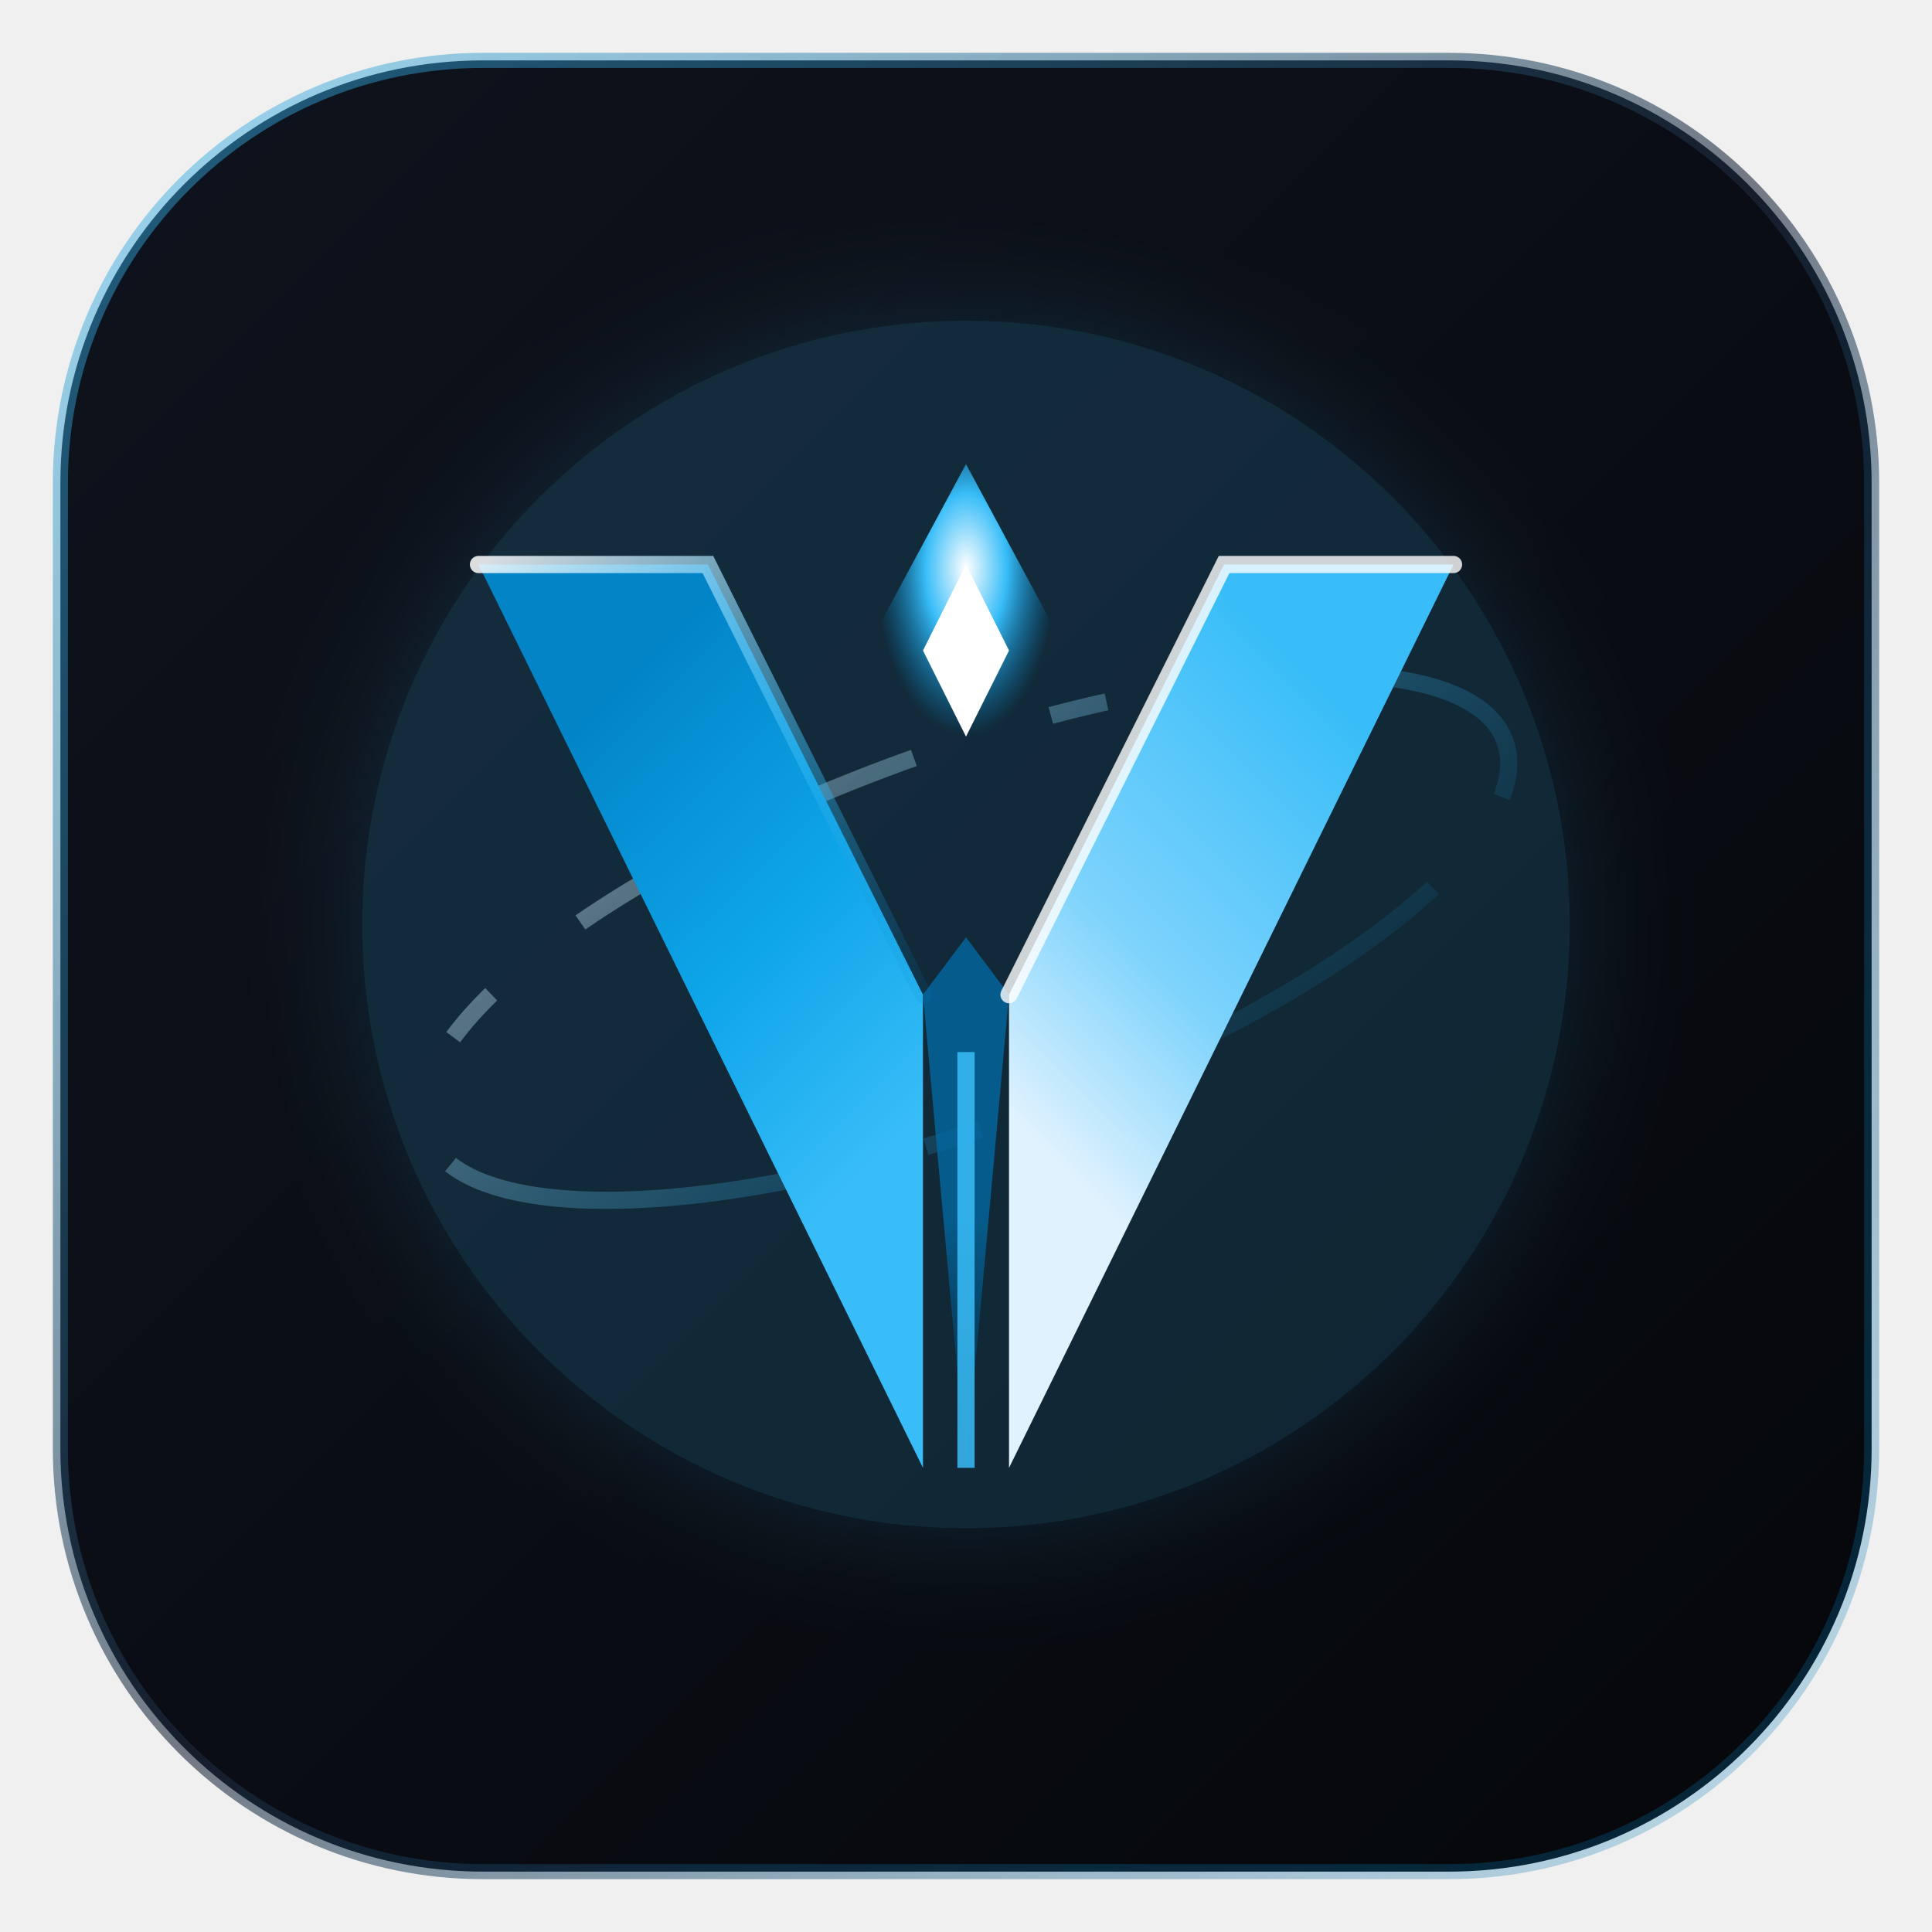
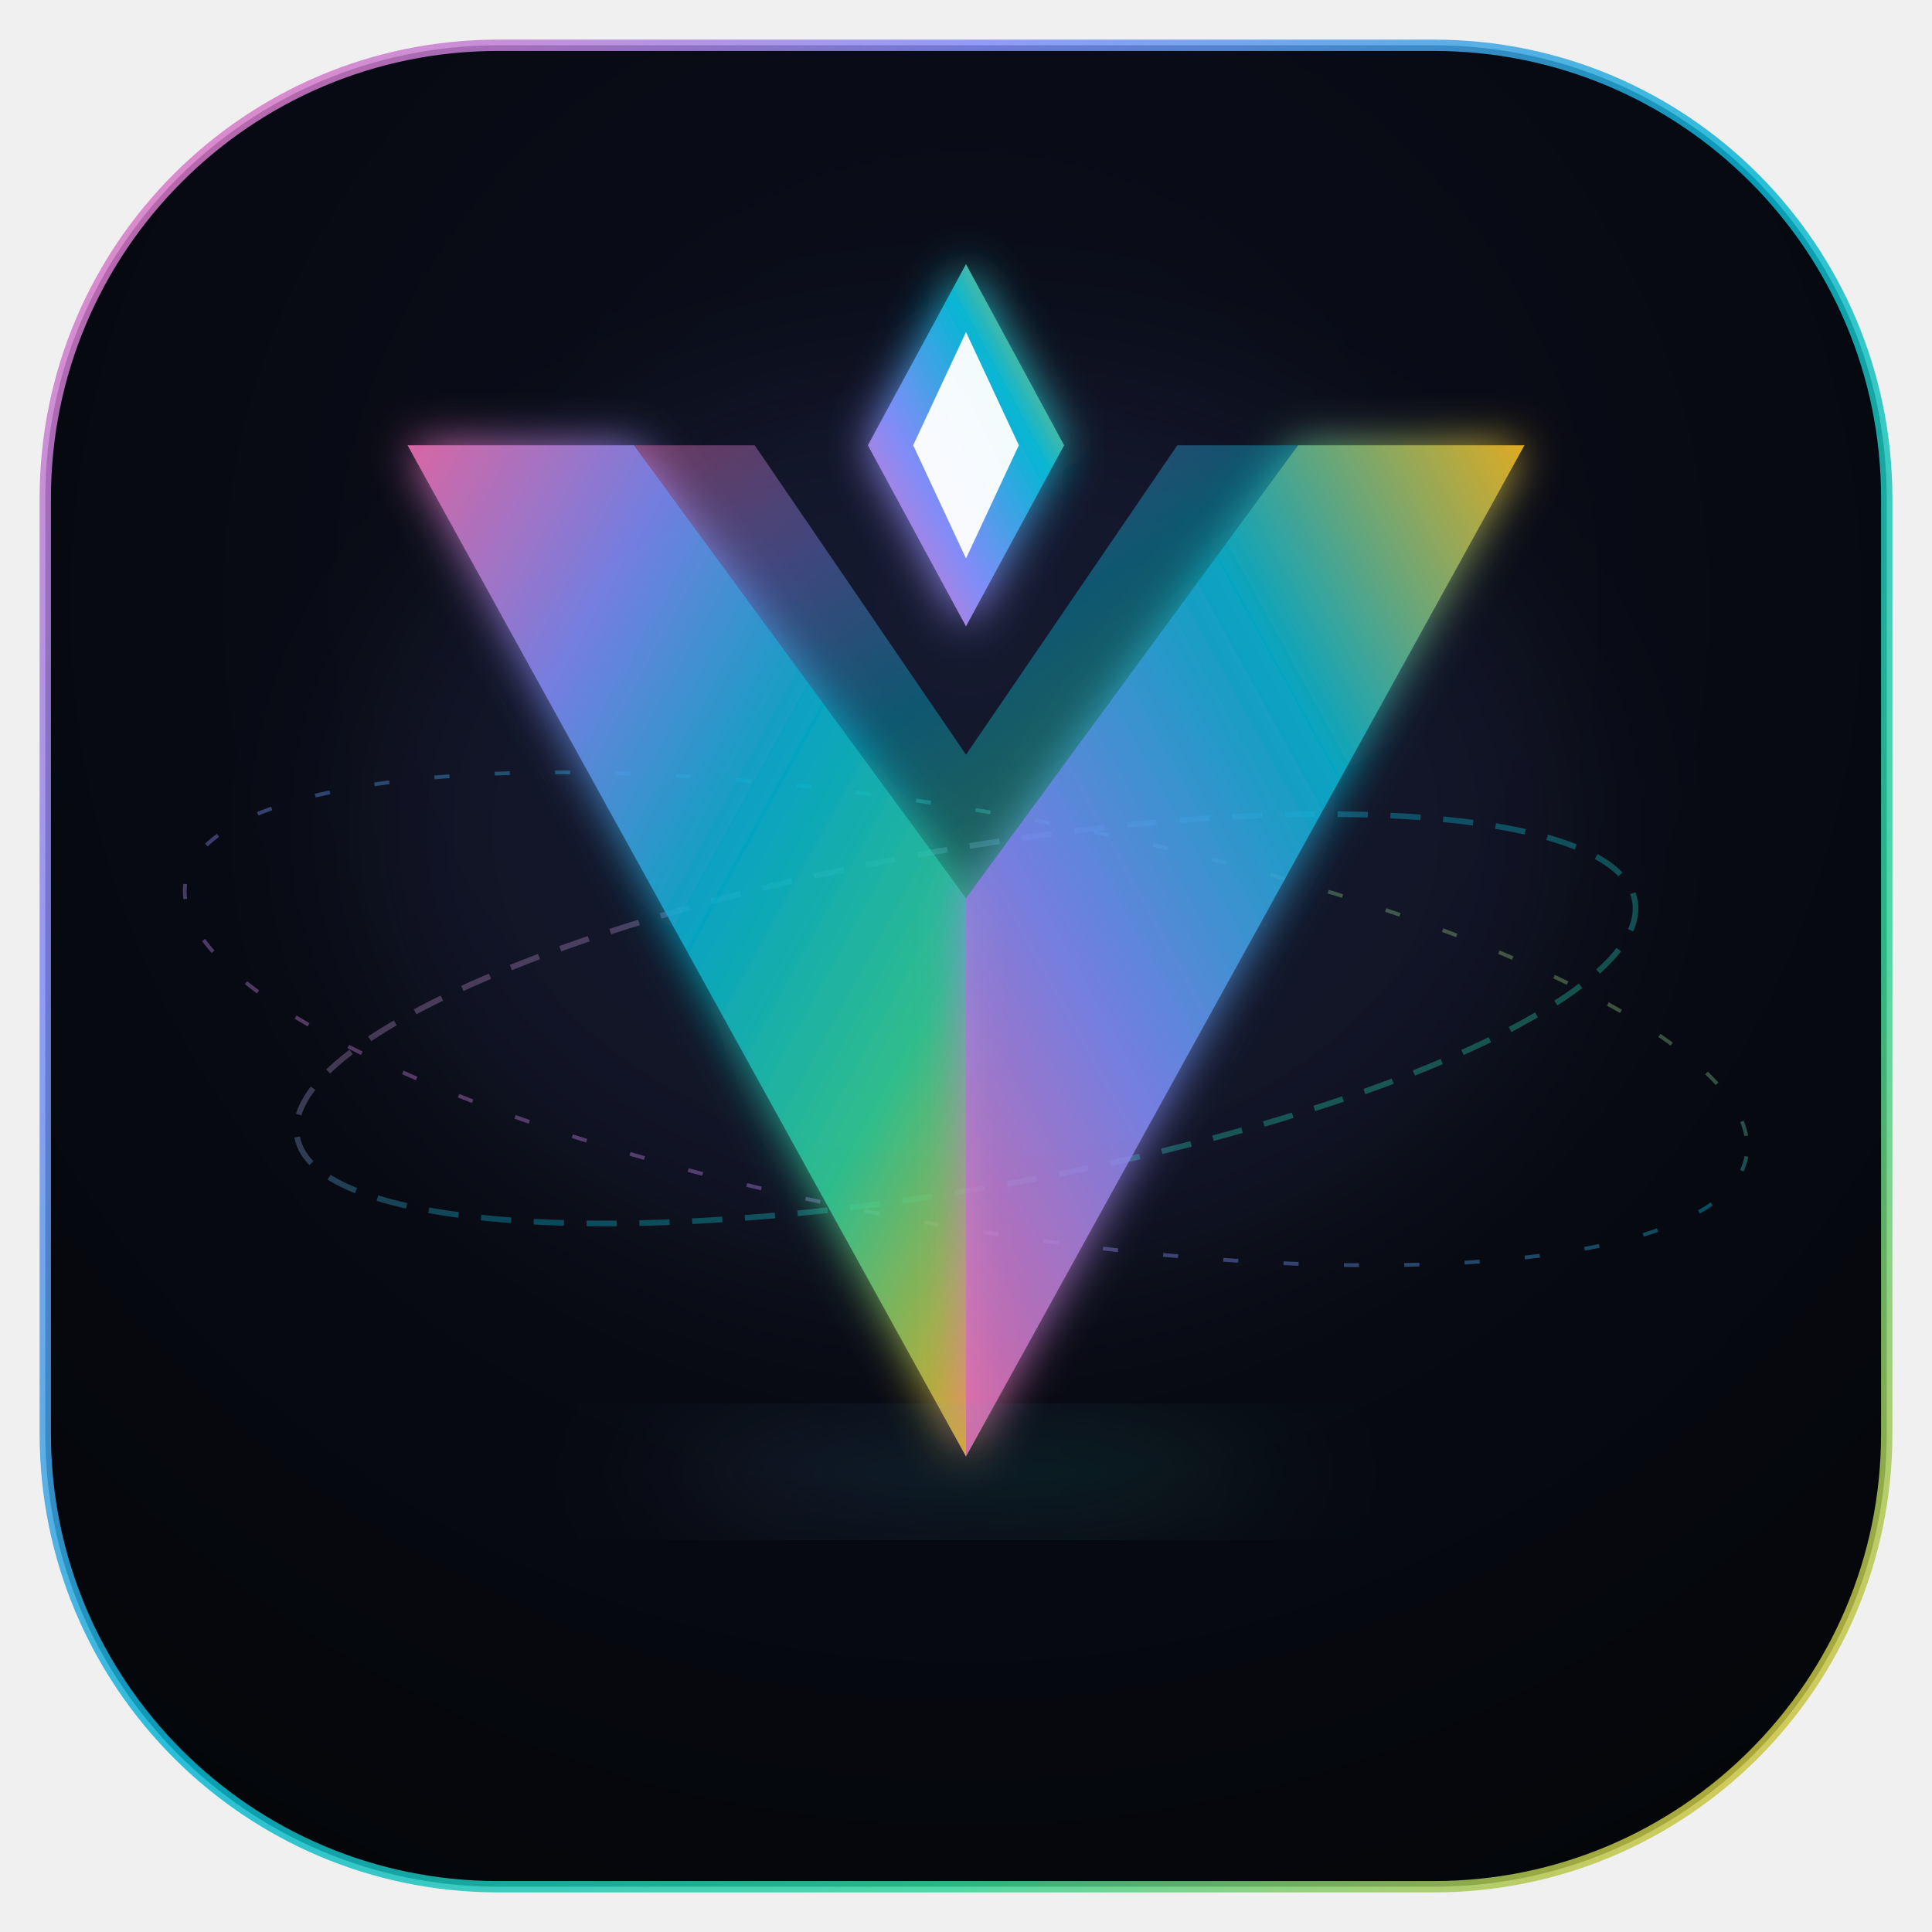
<svg xmlns="http://www.w3.org/2000/svg" viewBox="0 0 512 512" width="512" height="512" fill="none">
  <defs>
-     <linearGradient id="sqBg" x1="0%" y1="0%" x2="100%" y2="100%">
-       <stop offset="0%" stop-color="#0e131d" />
-       <stop offset="50%" stop-color="#0a0d14" />
-       <stop offset="100%" stop-color="#05070a" />
+     <radialGradient id="dBg" cx="50%" cy="30%" r="90%">
+       <stop offset="0%" stop-color="#0c0f1e" />
+       <stop offset="100%" stop-color="#030507" />
+     </radialGradient>
+     <linearGradient id="dHolo1" x1="0%" y1="0%" x2="100%" y2="100%">
+       <stop offset="0%" stop-color="#f472b6" />
+       <stop offset="25%" stop-color="#818cf8" />
+       <stop offset="50%" stop-color="#06b6d4" />
+       <stop offset="75%" stop-color="#34d399" />
+       <stop offset="100%" stop-color="#fbbf24" />
    </linearGradient>
-     <linearGradient id="borderGrad" x1="0%" y1="0%" x2="100%" y2="100%">
-       <stop offset="0%" stop-color="#38bdf8" stop-opacity="0.45" />
-       <stop offset="50%" stop-color="#1e293b" stop-opacity="0.6" />
-       <stop offset="100%" stop-color="#0284c7" stop-opacity="0.2" />
+     <linearGradient id="dHolo2" x1="100%" y1="0%" x2="0%" y2="100%">
+       <stop offset="0%" stop-color="#fbbf24" />
+       <stop offset="33%" stop-color="#06b6d4" />
+       <stop offset="66%" stop-color="#818cf8" />
+       <stop offset="100%" stop-color="#f472b6" />
    </linearGradient>
-     <linearGradient id="leftWing" x1="16%" y1="20%" x2="48%" y2="86%">
-       <stop offset="0%" stop-color="#0284C7" />
-       <stop offset="55%" stop-color="#0EA5E9" />
-       <stop offset="100%" stop-color="#38BDF8" />
+     <linearGradient id="dCenter" x1="50%" y1="0%" x2="50%" y2="100%">
+       <stop offset="0%" stop-color="#ffffff" />
+       <stop offset="100%" stop-color="#06b6d4" />
    </linearGradient>
-     <linearGradient id="rightWing" x1="84%" y1="20%" x2="52%" y2="86%">
-       <stop offset="0%" stop-color="#38BDF8" />
-       <stop offset="60%" stop-color="#7DD3FC" />
-       <stop offset="100%" stop-color="#E0F2FE" />
+     <linearGradient id="dRing" x1="0%" y1="0%" x2="100%" y2="100%">
+       <stop offset="0%" stop-color="#f472b6" stop-opacity="0.6" />
+       <stop offset="50%" stop-color="#06b6d4" stop-opacity="0.6" />
+       <stop offset="100%" stop-color="#34d399" stop-opacity="0.6" />
    </linearGradient>
-     <linearGradient id="innerFacet" x1="50%" y1="52%" x2="50%" y2="86%">
-       <stop offset="0%" stop-color="#0369A1" stop-opacity="0.8" />
-       <stop offset="100%" stop-color="#082F49" stop-opacity="0.95" />
-     </linearGradient>
-     <radialGradient id="coreGlow" cx="50%" cy="28%" r="45%">
-       <stop offset="0%" stop-color="#FFFFFF" />
-       <stop offset="45%" stop-color="#38BDF8" />
-       <stop offset="100%" stop-color="#0284C7" stop-opacity="0" />
-     </radialGradient>
-     <linearGradient id="edgeHighlight" x1="0%" y1="0%" x2="100%" y2="100%">
-       <stop offset="0%" stop-color="#FFFFFF" stop-opacity="0.85" />
-       <stop offset="60%" stop-color="#38BDF8" stop-opacity="0.45" />
-       <stop offset="100%" stop-color="#0284C7" stop-opacity="0.1" />
-     </linearGradient>
-     <filter id="ambientGlow" x="-20%" y="-20%" width="140%" height="140%">
-       <feGaussianBlur stdDeviation="16" result="blur" />
+     <filter id="dGlow" x="-20%" y="-20%" width="140%" height="140%">
+       <feGaussianBlur stdDeviation="6" result="blur" />
      <feComposite in="SourceGraphic" in2="blur" operator="over" />
    </filter>
+     <filter id="dSoftGlow" x="-40%" y="-40%" width="180%" height="180%">
+       <feGaussianBlur stdDeviation="20" />
+     </filter>
  </defs>
-   <rect x="16" y="16" width="480" height="480" rx="112" fill="url(#sqBg)" stroke="url(#borderGrad)" stroke-width="4" />
-   <circle cx="256" cy="245" r="160" fill="#38BDF8" opacity="0.16" filter="url(#ambientGlow)" />
-   <g transform="translate(66, 66) scale(3.8)">
-     <ellipse cx="50" cy="48" rx="40" ry="13" transform="rotate(-20 50 48)" stroke="url(#edgeHighlight)" stroke-width="1.2" stroke-dasharray="4 8 26 10" opacity="0.5" />
-     <path d="M 16 22 L 47 85 L 47 52 L 32 22 Z" fill="url(#leftWing)" />
-     <path d="M 84 22 L 53 85 L 53 52 L 68 22 Z" fill="url(#rightWing)" />
-     <path d="M 47 52 L 50 85 L 53 52 L 50 48 Z" fill="url(#innerFacet)" />
-     <polygon points="50,15 57,28 50,41 43,28" fill="url(#coreGlow)" />
-     <polygon points="50,22 53,28 50,34 47,28" fill="#FFFFFF" />
-     <path d="M 16 22 L 32 22 L 47 52" stroke="url(#edgeHighlight)" stroke-width="1.2" stroke-linecap="round" />
-     <path d="M 84 22 L 68 22 L 53 52" stroke="#FFFFFF" stroke-width="1.2" stroke-linecap="round" opacity="0.8" />
-     <line x1="50" y1="56" x2="50" y2="85" stroke="#38BDF8" stroke-width="1.2" opacity="0.85" />
-   </g>
+   <rect x="12" y="12" width="488" height="488" rx="120" fill="url(#dBg)" />
+   <rect x="12" y="12" width="488" height="488" rx="120" fill="none" stroke="url(#dHolo1)" stroke-width="3" opacity="0.85" />
+   <ellipse cx="256" cy="220" rx="160" ry="120" fill="#818cf8" opacity="0.08" filter="url(#dSoftGlow)" />
+   <ellipse cx="256" cy="270" rx="180" ry="45" stroke="url(#dRing)" stroke-width="1.5" fill="none" stroke-dasharray="8 6" transform="rotate(-10 256 270)" opacity="0.6" />
+   <ellipse cx="256" cy="270" rx="210" ry="55" stroke="url(#dHolo2)" stroke-width="1" fill="none" stroke-dasharray="4 12" transform="rotate(10 256 270)" opacity="0.4" />
+   <path d="M 108 118 L 256 386 L 256 238 L 168 118 Z" fill="url(#dHolo1)" opacity="0.88" filter="url(#dGlow)" />
+   <path d="M 404 118 L 256 386 L 256 238 L 344 118 Z" fill="url(#dHolo2)" opacity="0.88" filter="url(#dGlow)" />
+   <path d="M 256 238 L 256 386" stroke="url(#dCenter)" stroke-width="3" opacity="0.9" />
+   <path d="M 168 118 L 200 118 L 256 200 L 312 118 L 344 118 L 256 238 Z" fill="url(#dHolo1)" opacity="0.4" />
+   <polygon points="256,70 282,118 256,166 230,118" fill="url(#dHolo2)" filter="url(#dGlow)" />
+   <polygon points="256,88 270,118 256,148 242,118" fill="#ffffff" opacity="0.95" />
+   <line x1="80" y1="200" x2="432" y2="200" stroke="url(#dHolo1)" stroke-width="0.6" opacity="0.2" />
+   <line x1="80" y1="250" x2="432" y2="250" stroke="url(#dHolo1)" stroke-width="0.6" opacity="0.15" />
+   <line x1="80" y1="300" x2="432" y2="300" stroke="url(#dHolo1)" stroke-width="0.6" opacity="0.1" />
+   <ellipse cx="256" cy="390" rx="80" ry="10" fill="url(#dHolo1)" opacity="0.3" filter="url(#dSoftGlow)" />
</svg>
